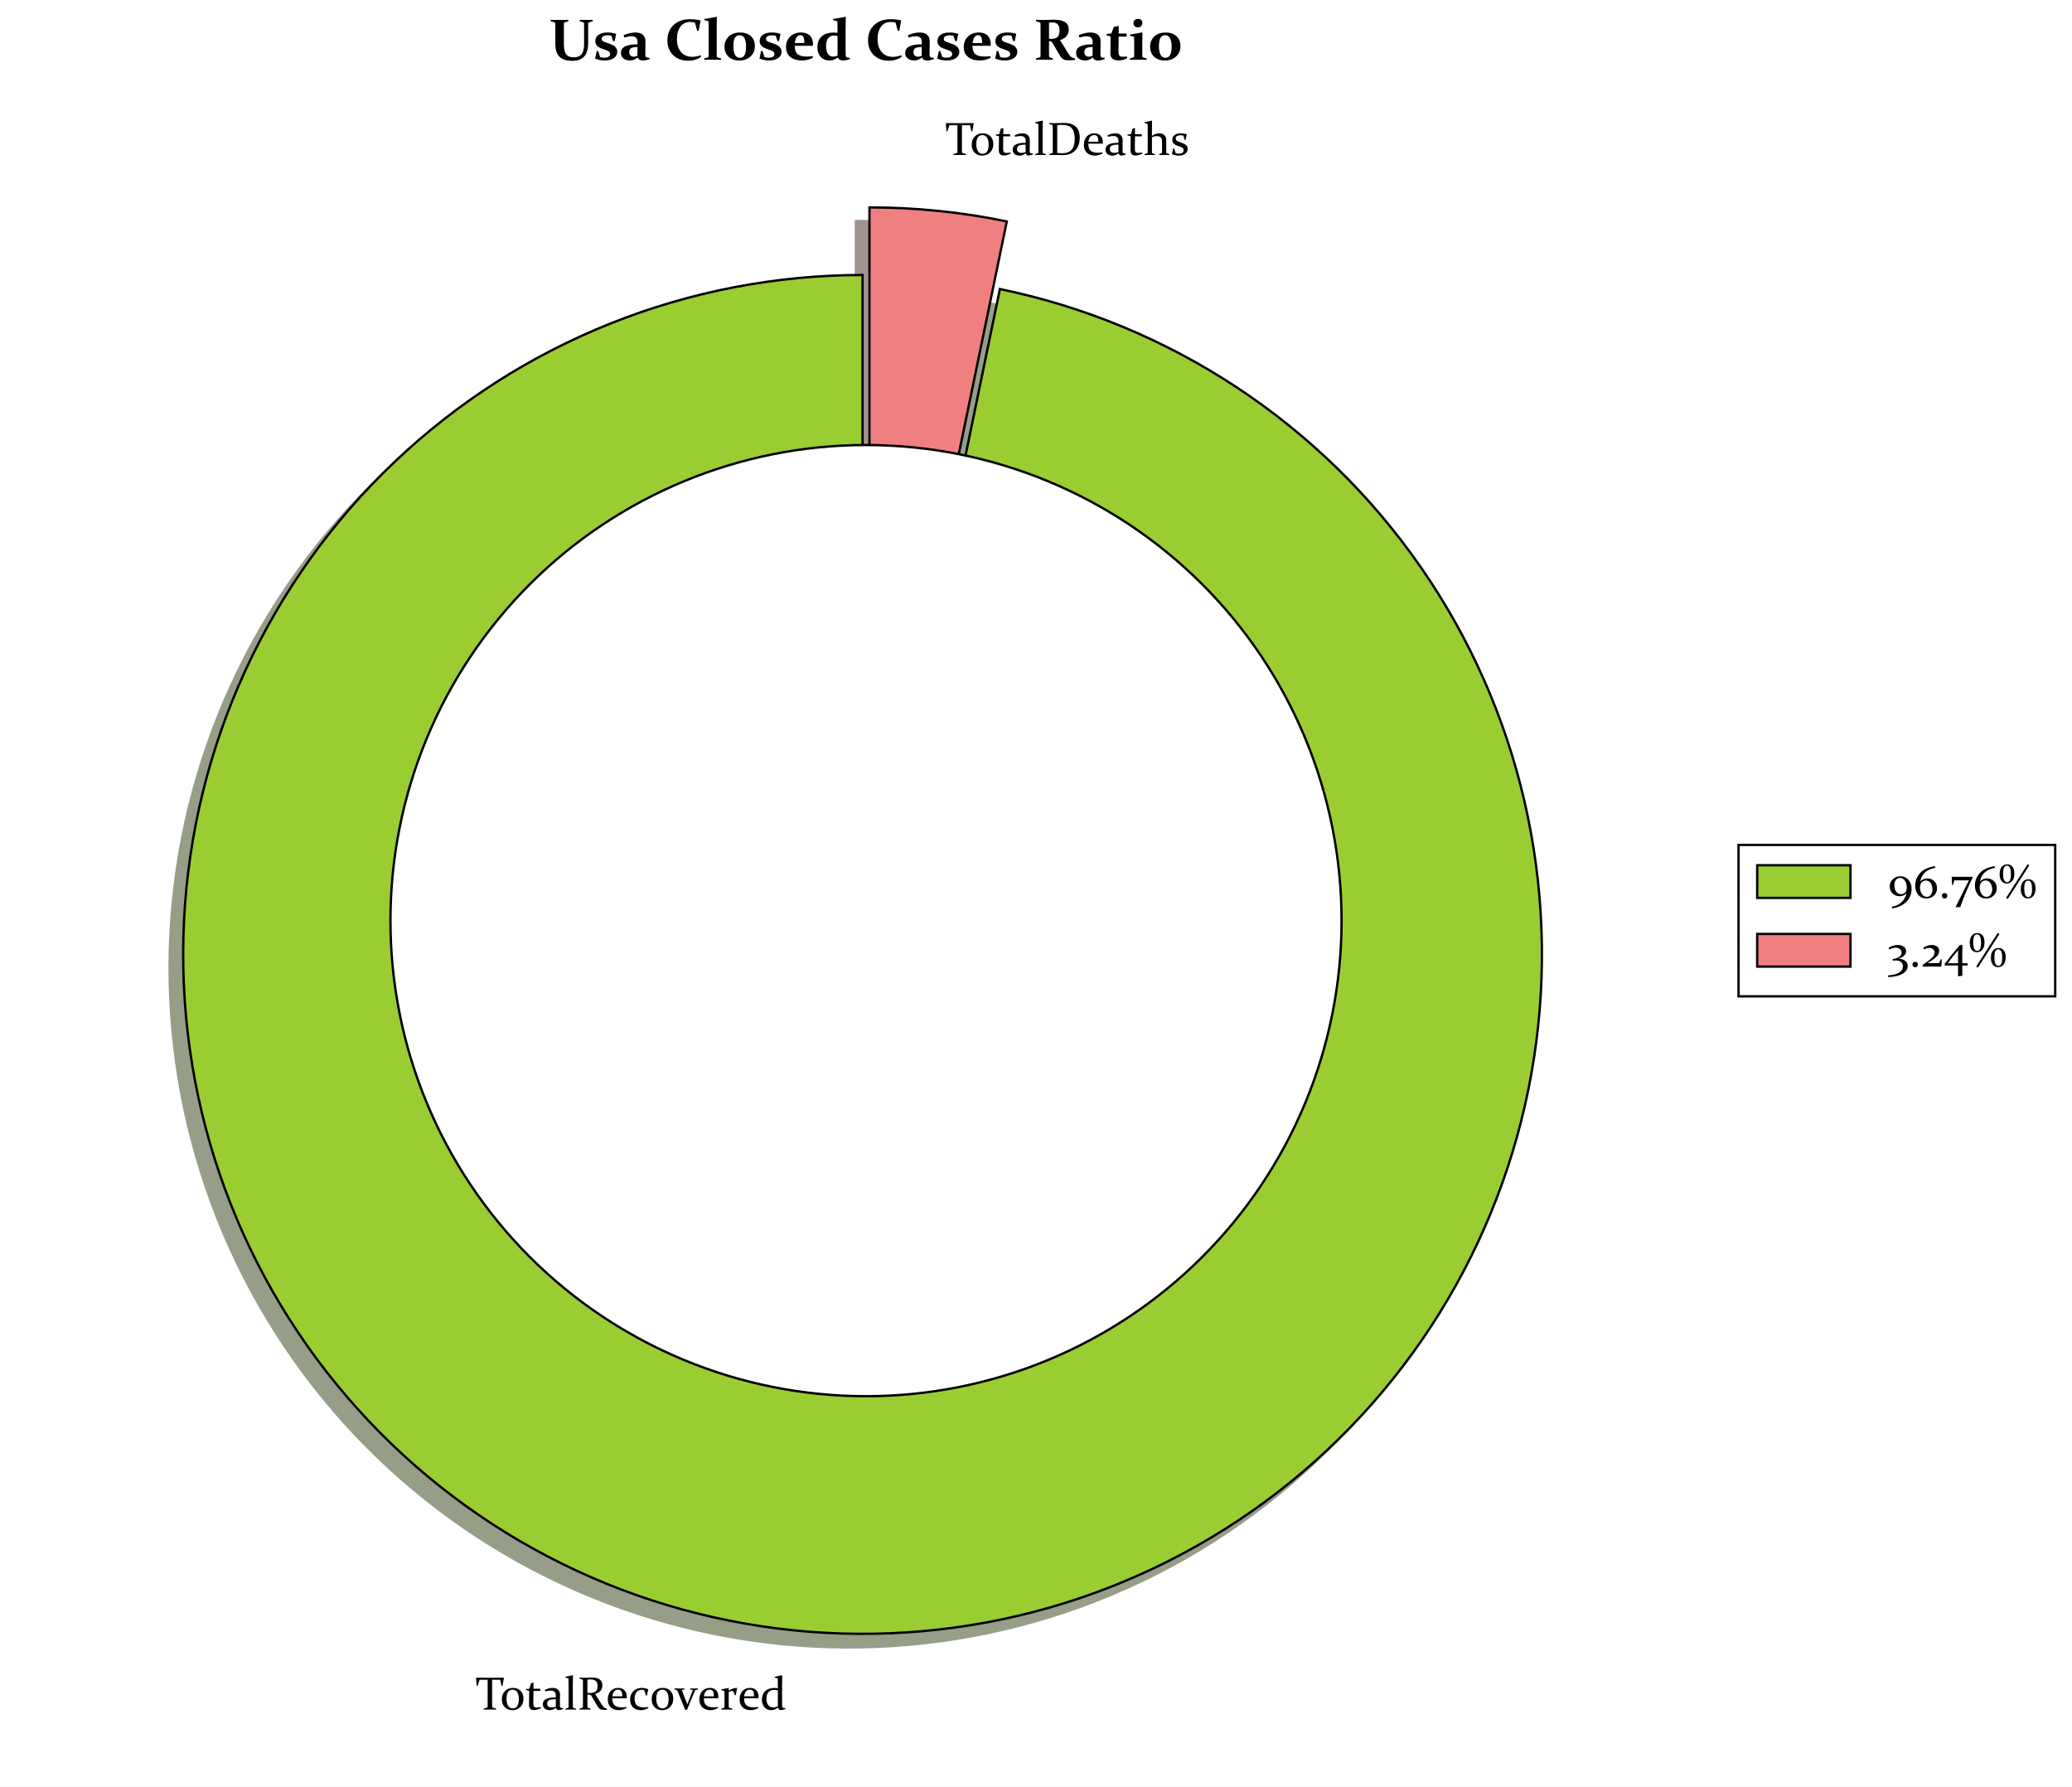
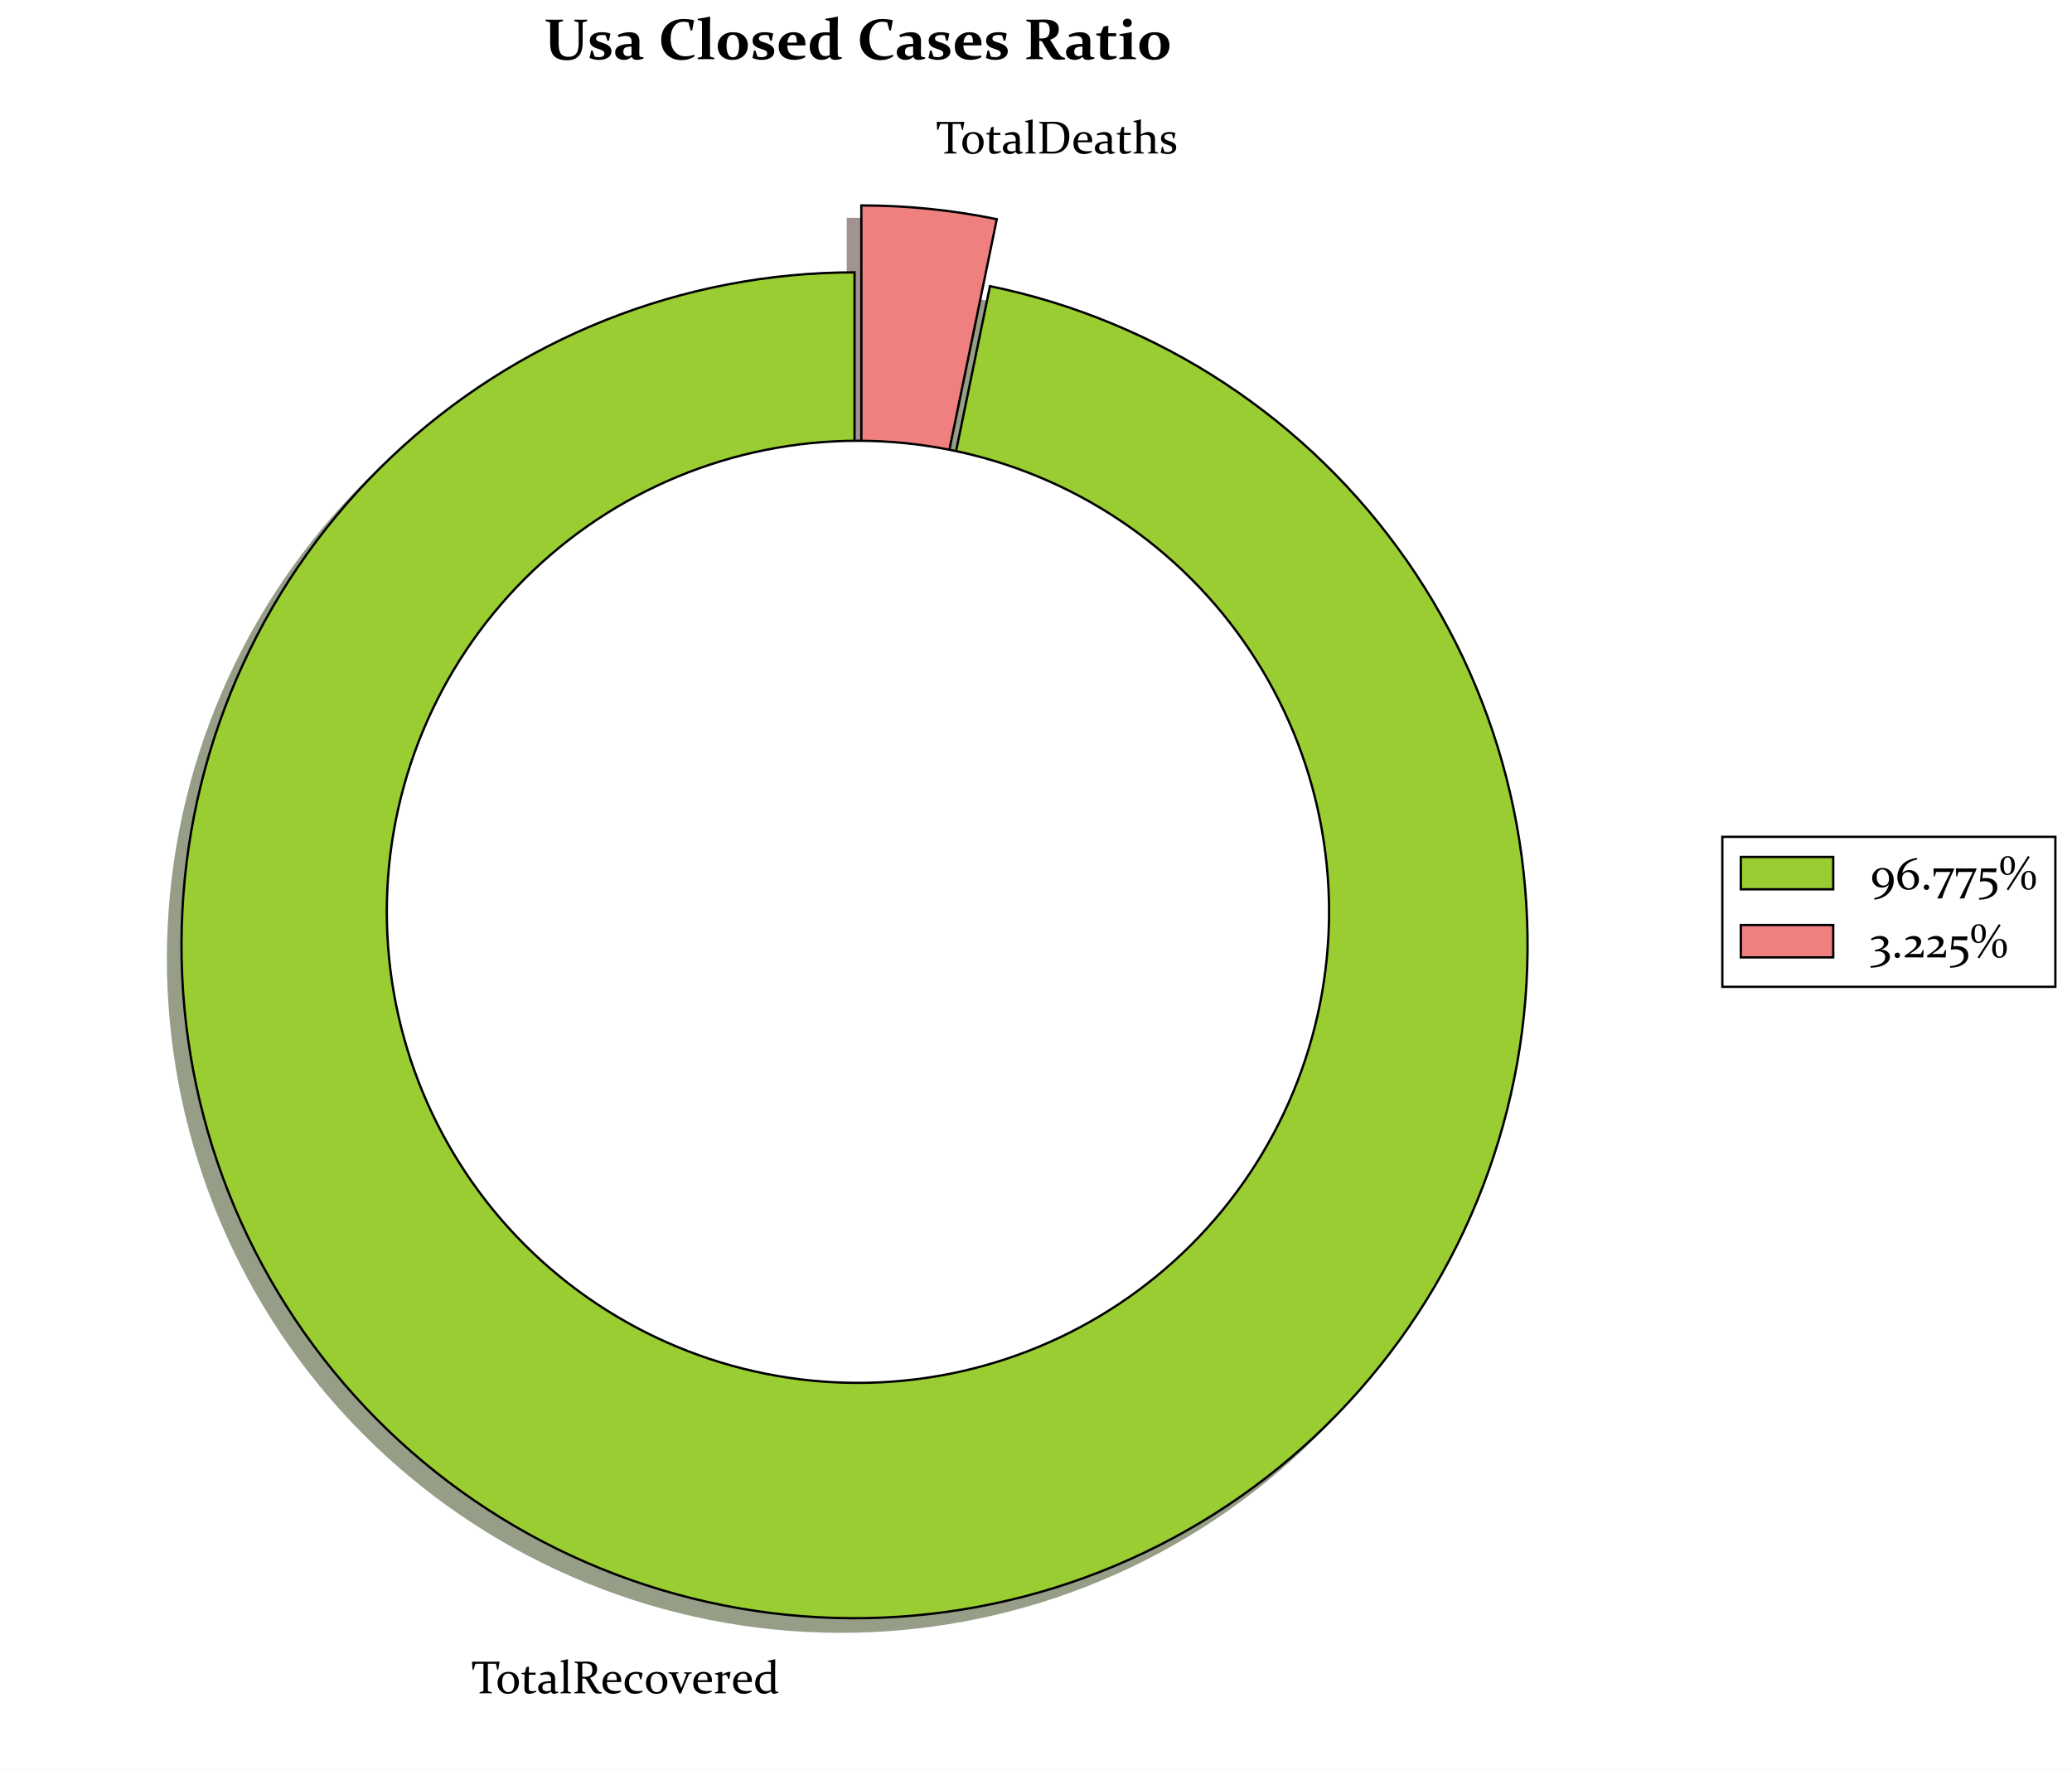
- <svg xmlns="http://www.w3.org/2000/svg" xmlns:xlink="http://www.w3.org/1999/xlink" height="766.08pt" version="1.1" viewBox="0 0 888.47 766.08" width="888.47pt">
+ <svg xmlns="http://www.w3.org/2000/svg" xmlns:xlink="http://www.w3.org/1999/xlink" height="766.08pt" version="1.1" viewBox="0 0 896.829 766.08" width="896.829pt">
  <defs>
    <style type="text/css">*{stroke-linecap:butt;stroke-linejoin:round;}</style>
  </defs>
  <g id="figure_1">
    <g id="patch_1">
-       <path d="M 0 766.08  L 888.47 766.08  L 888.47 0  L 0 0  z " style="fill:#ffffff;" />
+       <path d="M 0 766.08  L 896.829 766.08  L 896.829 0  L 0 0  z " style="fill:#ffffff;" />
    </g>
    <g id="axes_1">
      <g id="patch_2">
-         <path d="M 364.037 123.74  C 327.028 123.74 290.357 130.792 255.988 144.518  C 221.62 158.245 190.18 178.395 163.354 203.89  C 136.527 229.384 114.804 259.759 99.347 293.385  C 83.89 327.011 74.982 363.276 73.1 400.236  C 71.217 437.197 76.395 474.179 88.355 509.202  C 100.316 544.224 118.841 576.648 142.938 604.736  C 167.035 632.825 196.266 656.065 229.062 673.212  C 261.858 690.359 297.623 701.101 334.44 704.861  C 371.257 708.621 408.455 705.331 444.04 695.167  C 479.625 685.003 512.95 668.151 542.228 645.514  C 571.505 622.877 596.202 594.867 614.995 562.985  C 633.788 531.104 646.335 495.931 651.963 459.353  C 657.591 422.775 656.197 385.458 647.857 349.402  C 639.516 313.345 624.381 279.207 603.262 248.816  C 582.143 218.425 555.426 192.335 524.541 171.944  C 493.657 151.554 459.168 137.235 422.924 129.754  L 364.037 415.054  L 364.037 123.74  z " style="fill:#2e3e0f;opacity:0.5;stroke:#2e3e0f;stroke-linejoin:miter;" />
+         <path d="M 364.043 123.74  C 327.029 123.74 290.352 130.795 255.979 144.525  C 221.606 158.256 190.163 178.412 163.336 203.914  C 136.509 229.415 114.786 259.798 99.333 293.431  C 83.879 327.065 74.977 363.338 73.103 400.304  C 71.229 437.271 76.417 474.258 88.389 509.282  C 100.362 544.306 118.9 576.73 143.011 604.814  C 167.121 632.898 196.365 656.131 229.173 673.268  C 261.981 690.404 297.757 701.132 334.581 704.875  C 371.405 708.619 408.607 705.31 444.193 695.126  C 479.778 684.942 513.099 668.069 542.368 645.412  C 571.636 622.754 596.321 594.724 615.096 562.826  C 633.872 530.928 646.397 495.741 652 459.154  C 657.603 422.567 656.183 385.244 647.814 349.189  C 639.445 313.134 624.281 279.001 603.134 248.623  C 581.988 218.244 555.244 192.173 524.337 171.806  C 493.43 151.439 458.923 137.148 422.666 129.7  L 364.043 415.055  L 364.043 123.74  z " style="fill:#2e3e0f;opacity:0.5;stroke:#2e3e0f;stroke-linejoin:miter;" />
      </g>
      <g id="patch_3">
-         <path d="M 425.883 100.773  C 416.203 98.775 406.427 97.271 396.593 96.266  C 386.759 95.262 376.881 94.759 366.996 94.759  L 366.996 386.073  L 425.883 100.773  z " style="fill:#482626;opacity:0.5;stroke:#482626;stroke-linejoin:miter;" />
+         <path d="M 425.613 100.718  C 415.974 98.738 406.241 97.247 396.452 96.252  C 386.663 95.257 376.829 94.758 366.99 94.758  L 366.99 386.073  L 425.613 100.718  z " style="fill:#482626;opacity:0.5;stroke:#482626;stroke-linejoin:miter;" />
      </g>
      <g id="patch_4">
-         <path d="M 369.863 117.913  C 332.855 117.913 296.183 124.966 261.815 138.692  C 227.446 152.418 196.006 172.569 169.18 198.064  C 142.354 223.558 120.63 253.933 105.173 287.559  C 89.717 321.184 80.808 357.45 78.926 394.41  C 77.043 431.37 82.221 468.353 94.182 503.375  C 106.142 538.398 124.668 570.822 148.765 598.91  C 172.862 626.998 202.092 650.239 234.888 667.386  C 267.684 684.533 303.449 695.274 340.266 699.034  C 377.083 702.794 414.281 699.504 449.867 689.341  C 485.452 679.177 518.777 662.325 548.054 639.688  C 577.331 617.051 602.029 589.04 620.822 557.159  C 639.615 525.277 652.161 490.105 657.789 453.527  C 663.417 416.949 662.023 379.632 653.683 343.575  C 645.342 307.519 630.207 273.38 609.088 242.989  C 587.97 212.598 561.252 186.508 530.367 166.118  C 499.483 145.728 464.994 131.408 428.75 123.927  L 369.863 409.228  L 369.863 117.913  z " style="fill:#9acd32;stroke:#000000;stroke-linejoin:miter;" />
+         <path d="M 369.87 117.914  C 332.856 117.914 296.179 124.968 261.806 138.699  C 227.433 152.429 195.989 172.586 169.162 198.087  C 142.335 223.589 120.612 253.971 105.159 287.605  C 89.706 321.239 80.803 357.512 78.929 394.478  C 77.055 431.445 82.243 468.432 94.216 503.456  C 106.188 538.48 124.727 570.904 148.837 598.988  C 172.948 627.072 202.191 650.305 234.999 667.441  C 267.807 684.578 303.583 695.305 340.407 699.049  C 377.231 702.792 414.434 699.483 450.019 689.3  C 485.604 679.116 518.925 662.243 548.194 639.585  C 577.463 616.928 602.147 588.898 620.922 557  C 639.698 525.101 652.223 489.915 657.827 453.328  C 663.43 416.74 662.009 379.418 653.64 343.363  C 645.271 307.307 630.107 273.175 608.96 242.796  C 587.814 212.418 561.07 186.346 530.163 165.98  C 499.256 145.613 464.749 131.322 428.493 123.874  L 369.87 409.228  L 369.87 117.914  z " style="fill:#9acd32;stroke:#000000;stroke-linejoin:miter;" />
      </g>
      <g id="patch_5">
-         <path d="M 431.71 94.947  C 422.029 92.948 412.253 91.444 402.419 90.44  C 392.586 89.436 382.707 88.933 372.823 88.933  L 372.823 380.247  L 431.71 94.947  z " style="fill:#f08080;stroke:#000000;stroke-linejoin:miter;" />
+         <path d="M 431.439 94.892  C 421.8 92.911 412.068 91.421 402.278 90.426  C 392.489 89.431 382.656 88.932 372.816 88.932  L 372.816 380.246  L 431.439 94.892  z " style="fill:#f08080;stroke:#000000;stroke-linejoin:miter;" />
      </g>
      <g id="patch_6">
-         <path clip-path="url(#p6fb76fe117)" d="M 371.343 598.657  C 425.423 598.657 477.295 577.171 515.536 538.93  C 553.776 500.69 575.263 448.817 575.263 394.737  C 575.263 340.657 553.776 288.785 515.536 250.544  C 477.295 212.304 425.423 190.817 371.343 190.817  C 317.263 190.817 265.39 212.304 227.15 250.544  C 188.909 288.785 167.423 340.657 167.423 394.737  C 167.423 448.817 188.909 500.69 227.15 538.93  C 265.39 577.171 317.263 598.657 371.343 598.657  z " style="fill:#ffffff;stroke:#000000;stroke-linejoin:miter;" />
+         <path clip-path="url(#p886d638911)" d="M 371.343 598.657  C 425.423 598.657 477.295 577.171 515.536 538.93  C 553.776 500.69 575.263 448.817 575.263 394.737  C 575.263 340.657 553.776 288.785 515.536 250.544  C 477.295 212.304 425.423 190.817 371.343 190.817  C 317.263 190.817 265.39 212.304 227.15 250.544  C 188.909 288.785 167.423 340.657 167.423 394.737  C 167.423 448.817 188.909 500.69 227.15 538.93  C 265.39 577.171 317.263 598.657 371.343 598.657  z " style="fill:#ffffff;stroke:#000000;stroke-linejoin:miter;" />
      </g>
      <g id="matplotlib.axis_1" />
      <g id="matplotlib.axis_2" />
      <g id="text_1">
-         <g transform="translate(203.9253 732.9995)scale(0.2 -0.2)">
+         <g transform="translate(204.0795 733.0152)scale(0.2 -0.2)">
          <defs>
            <path d="M 30.766 0  Q 24.75 0 17.484 -0.141  L 17.281 1.953  L 24.516 4.109  Q 25.734 4.438 25.781 5.609  Q 25.875 9.328 25.875 15.094  L 25.875 63.812  L 8.641 63.812  L 4.297 50.828  L 2.344 50.484  L 1.078 67.969  L 1.422 68.359  Q 13.422 68.172 24.422 68.172  L 37.453 68.172  Q 48.391 68.172 60.547 68.359  L 60.844 67.969  L 57.766 50.828  L 55.812 50.484  L 52.688 63.812  L 35.453 63.812  L 35.453 15.094  Q 35.453 9.328 35.547 5.609  Q 35.594 4.438 36.812 4.109  L 44.047 1.953  L 44.141 -0.141  Q 36.578 0 30.766 0  z " id="Constantia-84" />
            <path d="M 13.719 23.047  Q 13.719 13.922 17.141 8.172  Q 20.562 2.438 27.297 2.438  Q 33.594 2.438 36.891 7.484  Q 40.188 12.547 40.188 22.469  Q 40.188 31.781 36.719 37.156  Q 33.25 42.531 26.656 42.531  Q 20.406 42.531 17.062 37.688  Q 13.719 32.859 13.719 23.047  z M 50.141 23.484  Q 50.141 12.359 43.422 5.484  Q 36.719 -1.375 26.375 -1.375  Q 16.266 -1.375 10.031 5.094  Q 3.812 11.578 3.812 22.016  Q 3.812 32.766 10.328 39.578  Q 16.844 46.391 27.594 46.391  Q 37.75 46.391 43.938 40.109  Q 50.141 33.844 50.141 23.484  z " id="Constantia-111" />
            <path d="M 17.484 39.938  Q 17.188 23.438 17.188 13.328  Q 17.188 8.25 18.703 6.312  Q 20.219 4.391 24.469 4.391  Q 27.828 4.391 33.25 5.281  L 33.547 3.078  Q 25.094 -1.172 18.453 -1.172  Q 13.141 -1.172 10.547 1.688  Q 7.953 4.547 7.953 10.297  Q 7.953 19.781 8.297 40.234  L 1.562 41.891  L 1.266 43.891  L 8.797 44.531  L 12.156 56.344  Q 14.891 57.078 17.141 57.766  L 17.625 57.422  Q 17.484 51.516 17.484 46.391  L 17.484 44.578  L 32.172 44.578  L 32.172 39.938  z " id="Constantia-116" />
            <path d="M 30.125 22.125  Q 19.438 22.125 15.531 20.016  Q 11.625 17.922 11.625 12.938  Q 11.625 8.297 14.203 6.359  Q 16.797 4.438 21.234 4.438  Q 26.266 4.438 30.031 6.156  z M 6.453 42.234  Q 15.969 46.391 23.297 46.391  Q 30.766 46.391 34.938 42.484  Q 39.109 38.578 39.062 31.203  L 38.812 10.891  Q 38.766 8.406 38.938 6.891  Q 39.109 5.375 39.812 4.562  Q 40.531 3.766 41.938 3.438  Q 43.359 3.125 45.75 3.078  L 46 1.172  Q 43.891 0.344 40.859 -0.484  Q 37.844 -1.312 36.766 -1.312  Q 32.031 -1.312 30.281 3.562  Q 23.438 -1.375 17.391 -1.375  Q 10.594 -1.375 6.469 1.969  Q 2.344 5.328 2.344 11.422  Q 2.344 18.953 9.047 22.516  Q 15.766 26.078 30.125 26.078  L 30.172 29.891  Q 30.219 35.359 27.391 37.984  Q 24.562 40.625 18.703 40.625  Q 14.266 40.625 7.562 38.969  z " id="Constantia-97" />
            <path d="M 2.734 68.5  L 2.484 70.125  Q 11.141 71.781 18.406 73.578  L 18.844 73.188  Q 18.562 65.234 18.562 51.078  L 18.562 19.281  Q 18.562 10.547 18.656 5.219  Q 18.797 3.812 20.016 3.469  L 25.344 1.859  L 25.484 -0.141  Q 18.891 0 14.109 0  Q 9.328 0 2.781 -0.141  L 2.594 1.859  L 8.109 3.469  Q 9.328 3.859 9.422 5.031  Q 9.516 10.547 9.516 17.328  L 9.516 37.406  Q 9.516 55.562 9.328 66.547  z " id="Constantia-108" />
            <path d="M 21.781 14.984  Q 21.781 12.062 21.797 9.719  Q 21.828 7.375 21.875 5.469  Q 21.922 3.953 23.141 3.562  L 28.562 1.953  L 28.719 -0.141  Q 22.906 0 17.094 0  Q 11.188 0 4.984 -0.141  L 4.781 1.953  L 10.797 3.766  Q 12.016 4.109 12.109 5.281  Q 12.156 7.234 12.172 9.641  Q 12.203 12.062 12.203 14.984  L 12.203 54.594  Q 12.203 57.078 12.172 59.078  Q 12.156 61.078 12.109 62.703  Q 12.062 63.969 10.938 64.359  L 4.891 66.266  L 4.781 68.359  Q 11.078 68.172 17.047 68.172  Q 18.219 68.172 20.016 68.234  Q 21.828 68.312 24.422 68.406  Q 27.047 68.5 28.797 68.547  Q 30.562 68.609 31.594 68.609  Q 42.719 68.609 48.281 64.406  Q 53.859 60.203 53.859 52.156  Q 53.859 44.875 50.047 40.359  Q 46.234 35.844 38.422 33.406  Q 41.5 28.719 44.094 24.344  Q 46.688 19.969 48.906 16.328  Q 51.125 12.703 52.969 9.906  Q 54.828 7.125 56.453 5.516  Q 57.281 4.688 58.109 4.078  Q 58.938 3.469 59.844 3.078  Q 60.75 2.688 61.75 2.391  Q 62.75 2.094 63.969 1.812  L 64.109 -0.344  Q 60.594 -0.781 58.203 -0.781  Q 56.203 -0.781 54.688 -0.688  Q 53.172 -0.594 52 -0.297  Q 50.828 0 49.875 0.453  Q 48.922 0.922 48 1.656  Q 46 3.172 44.062 6.031  Q 42.141 8.891 40.062 12.5  Q 37.984 16.109 35.734 20.188  Q 33.5 24.266 31 28.172  Q 30.281 29.344 29.766 30.031  Q 29.25 30.719 28.641 31.109  Q 28.031 31.5 27.219 31.641  Q 26.422 31.781 25.141 31.844  L 21.781 31.938  z M 21.781 35.594  Q 24.75 35.453 27.297 35.453  Q 35.75 35.453 39.672 39.031  Q 43.609 42.625 43.609 50.297  Q 43.609 57.719 39.844 61.125  Q 36.078 64.547 28.078 64.547  Q 26.703 64.547 25.141 64.453  Q 23.578 64.359 21.781 64.156  z " id="Constantia-82" />
            <path d="M 44.047 3.469  Q 39.891 0.875 35.5 -0.25  Q 31.109 -1.375 27.344 -1.375  Q 16.609 -1.375 10.203 4.75  Q 3.812 10.891 3.812 21.781  Q 3.812 32.625 9.938 39.5  Q 16.062 46.391 26.312 46.391  Q 34.906 46.391 39.688 41.234  Q 44.484 36.078 44.484 27  Q 44.484 25.641 44.344 24.219  L 13.375 24.219  Q 13.375 13.719 18.312 9.203  Q 23.25 4.688 33.734 4.688  Q 38.422 4.688 43.75 5.562  z M 34.766 28.266  L 34.766 29.734  Q 34.766 36.672 32.547 39.641  Q 30.328 42.625 25.922 42.625  Q 20.125 42.625 17.047 38.422  Q 13.969 34.234 13.578 28.266  z " id="Constantia-101" />
            <path d="M 42.969 3.469  Q 39.938 1.422 35.469 0.016  Q 31 -1.375 26.609 -1.375  Q 16.062 -1.375 9.906 4.797  Q 3.766 10.984 3.766 21.297  Q 3.766 32.469 10.734 39.422  Q 17.719 46.391 28.812 46.391  Q 35.984 46.391 42.719 43.453  Q 41.109 36.922 39.844 30.078  L 37.938 29.781  L 33.984 41.5  Q 31.734 42.281 28.906 42.281  Q 21.625 42.281 17.516 37.203  Q 13.422 32.125 13.422 23.781  Q 13.422 13.969 18.062 9.281  Q 22.703 4.594 32.766 4.594  Q 37.406 4.594 42.672 5.516  z " id="Constantia-99" />
            <path d="M -1.516 45.266  Q 4.641 45.125 9.422 45.125  Q 13.812 45.125 19.969 45.266  L 20.172 43.266  L 14.5 41.703  Q 18.5 30.328 23.781 17.531  Q 25.141 14.156 26.219 11.078  Q 27.297 14.156 28.719 17.484  Q 33.156 28.422 38.031 41.703  L 32.469 43.266  L 32.281 45.266  Q 36.234 45.125 40.531 45.125  Q 44.922 45.125 49.031 45.266  L 49.219 43.266  L 44.344 41.844  Q 43.219 41.453 42.438 39.938  Q 38.578 31 33.469 18.672  Q 28.375 6.344 25.781 -0.344  L 21.625 -0.781  Q 18.953 6.297 13.891 18.594  Q 8.844 30.906 5.219 39.703  Q 4.438 41.406 3.078 41.891  L -1.422 43.266  z " id="Constantia-118" />
            <path d="M 2.828 42.969  Q 10.984 44.531 18.312 46.391  L 18.797 46.047  L 18.797 40.328  Q 27.828 46.391 36.531 46.391  L 36.766 46.094  Q 35.359 38.812 33.984 31  L 32.031 30.672  Q 30.672 34.812 29.391 37.328  Q 28.125 39.844 25.391 39.844  Q 22.75 39.844 18.797 37.406  L 18.797 16.266  Q 18.797 8.641 18.891 5.375  Q 18.953 4.047 20.125 3.719  L 26.609 1.859  L 26.766 -0.141  Q 19.141 0 14.359 0  Q 9.578 0 3.031 -0.141  L 2.828 1.859  L 8.5 3.516  Q 9.672 3.906 9.719 5.031  Q 9.766 7.125 9.766 11.031  L 9.766 27.688  Q 9.766 35.641 9.578 39.547  L 3.078 41.312  z " id="Constantia-114" />
            <path d="M 37.938 41.016  Q 34.672 42.047 30.609 42.047  Q 22.219 42.047 17.812 37.281  Q 13.422 32.516 13.422 22.859  Q 13.422 14.5 17.328 9.5  Q 21.234 4.5 28.375 4.5  Q 32.953 4.5 37.938 7.031  z M 30.906 70.125  Q 39.594 71.781 46.828 73.578  L 47.266 73.188  Q 46.969 62.75 46.969 50.734  L 46.969 24.172  Q 46.969 17.438 47.016 10.844  Q 47.016 8.344 47.188 6.828  Q 47.359 5.328 48.047 4.516  Q 48.734 3.719 50.078 3.422  Q 51.422 3.125 53.859 3.078  L 54.109 1.172  Q 51.953 0.344 48.953 -0.484  Q 45.953 -1.312 44.875 -1.312  Q 39.938 -1.312 38.234 4.25  Q 30.672 -1.375 23.531 -1.375  Q 14.5 -1.375 9.109 5.047  Q 3.719 11.469 3.719 20.844  Q 3.719 32.953 10.891 39.594  Q 18.062 46.234 30.953 46.234  Q 34.078 46.234 37.938 45.562  Q 37.938 56.344 37.75 66.547  L 31.156 68.5  z " id="Constantia-100" />
          </defs>
          <use xlink:href="#Constantia-84" />
          <use x="52.578" xlink:href="#Constantia-111" />
          <use x="106.631" xlink:href="#Constantia-116" />
          <use x="141.934" xlink:href="#Constantia-97" />
          <use x="189.932" xlink:href="#Constantia-108" />
          <use x="218.008" xlink:href="#Constantia-82" />
          <use x="279.643" xlink:href="#Constantia-101" />
          <use x="327.543" xlink:href="#Constantia-99" />
          <use x="373.686" xlink:href="#Constantia-111" />
          <use x="427.738" xlink:href="#Constantia-118" />
          <use x="476.029" xlink:href="#Constantia-101" />
          <use x="523.93" xlink:href="#Constantia-114" />
          <use x="562.26" xlink:href="#Constantia-101" />
          <use x="610.16" xlink:href="#Constantia-100" />
        </g>
      </g>
      <g id="text_2">
-         <g transform="translate(405.3789 66.4438)scale(0.2 -0.2)">
+         <g transform="translate(405.2247 66.42808)scale(0.2 -0.2)">
          <defs>
            <path d="M 17.094 0  Q 11.188 0 4.984 -0.141  L 4.781 1.953  L 10.797 3.766  Q 12.062 4.156 12.109 5.281  Q 12.156 7.234 12.172 9.641  Q 12.203 12.062 12.203 14.984  L 12.203 54.594  Q 12.203 57.078 12.172 59.078  Q 12.156 61.078 12.109 62.703  Q 12.062 63.969 10.938 64.359  L 4.891 66.266  L 4.781 68.359  Q 11.078 68.172 17.047 68.172  Q 21.922 68.172 26.453 68.406  Q 31 68.656 35.797 68.656  Q 52.875 68.656 61.469 60.859  Q 70.062 53.078 70.062 37.75  Q 70.062 19.672 60.516 9.688  Q 50.984 -0.297 33.734 -0.297  Q 29 -0.297 25.281 -0.141  Q 21.578 0 17.094 0  z M 21.781 4.344  Q 24.656 3.953 27.406 3.828  Q 30.172 3.719 32.953 3.719  Q 45.844 3.719 52.578 11.297  Q 59.328 18.891 59.328 34.578  Q 59.328 49.812 52.922 57.156  Q 46.531 64.5 32.672 64.5  Q 30.469 64.5 27.797 64.406  Q 25.141 64.312 21.781 64.062  z " id="Constantia-68" />
            <path d="M 2.484 70.125  Q 10.453 71.688 18.406 73.578  L 18.844 73.188  Q 18.609 68.609 18.578 60.109  Q 18.562 51.609 18.562 40.922  Q 27.047 46.391 34.375 46.391  Q 41.156 46.391 45.156 42.594  Q 49.172 38.812 49.172 31.5  L 49.172 14.266  Q 49.172 8.641 49.266 5.219  Q 49.312 3.953 50.484 3.516  L 55.953 1.859  L 56.062 -0.141  Q 49.609 0 44.828 0  Q 40.047 0 34.188 -0.141  L 33.984 1.859  L 38.812 3.266  Q 39.984 3.656 40.094 4.781  Q 40.141 5.469 40.141 7.859  L 40.141 29.156  Q 40.141 35.156 37.25 37.766  Q 34.375 40.375 28.766 40.375  Q 23.922 40.375 18.562 38.031  L 18.562 16.109  Q 18.562 10.062 18.656 5.031  Q 18.703 3.656 19.875 3.328  L 24.953 1.859  L 25.047 -0.141  Q 18.891 0 14.109 0  Q 9.328 0 2.781 -0.141  L 2.594 1.859  L 8.109 3.469  Q 9.375 3.859 9.422 5.031  Q 9.516 9.719 9.516 17  L 9.516 37.406  Q 9.516 47.359 9.484 55.031  Q 9.469 62.703 9.328 66.547  L 2.734 68.5  z " id="Constantia-104" />
            <path d="M 27.875 41.453  Q 25.047 42.234 21.734 42.234  Q 17.141 42.234 14.328 40.453  Q 11.531 38.672 11.531 35.594  Q 11.531 32.625 13.359 30.906  Q 15.188 29.203 20.172 27.547  L 24.172 26.172  Q 30.906 23.875 34.047 20.922  Q 37.203 17.969 37.203 13.188  Q 37.203 6.391 31.922 2.5  Q 26.656 -1.375 18.609 -1.375  Q 11.188 -1.375 3.422 1.656  Q 5.078 8.016 6.109 14.062  L 8.016 14.359  L 11.531 3.859  Q 14.312 2.781 18.609 2.781  Q 23.141 2.781 25.844 4.641  Q 28.562 6.5 28.562 9.859  Q 28.562 12.984 26.734 14.797  Q 24.906 16.609 20.906 17.922  L 15.828 19.625  Q 9.234 21.828 6.719 24.922  Q 4.203 28.031 4.203 32.625  Q 4.203 39.016 9.062 42.703  Q 13.922 46.391 21.875 46.391  Q 29.297 46.391 35.359 44.234  Q 33.984 38.672 32.859 32.469  L 31 32.125  z " id="Constantia-115" />
          </defs>
          <use xlink:href="#Constantia-84" />
          <use x="52.578" xlink:href="#Constantia-111" />
          <use x="106.631" xlink:href="#Constantia-116" />
          <use x="141.934" xlink:href="#Constantia-97" />
          <use x="189.932" xlink:href="#Constantia-108" />
          <use x="218.008" xlink:href="#Constantia-68" />
          <use x="293.105" xlink:href="#Constantia-101" />
          <use x="341.006" xlink:href="#Constantia-97" />
          <use x="389.004" xlink:href="#Constantia-116" />
          <use x="424.307" xlink:href="#Constantia-104" />
          <use x="482.266" xlink:href="#Constantia-115" />
        </g>
      </g>
      <g id="text_3">
        <g transform="translate(235.5322 25.59453)scale(0.25 -0.25)">
          <defs>
            <path d="M 2.438 68.359  Q 9.234 68.172 17.484 68.172  Q 25.984 68.172 32.516 68.359  L 32.766 65.875  L 26.422 64.062  Q 25.25 63.766 25.141 62.594  Q 25.094 60.844 25.062 58.812  Q 25.047 56.781 25.047 54.438  L 25.047 27.547  Q 25.047 14.203 29.047 9.094  Q 33.062 4 42.047 4  Q 50.875 4 55.297 9.391  Q 59.719 14.797 59.719 26.906  L 59.719 54.438  Q 59.719 56.781 59.672 58.812  Q 59.625 60.844 59.578 62.594  Q 59.516 63.719 58.297 64.062  L 52.25 65.766  L 52.094 68.359  Q 58.594 68.172 63.328 68.172  Q 67.719 68.172 74.359 68.359  L 74.609 65.875  L 67.969 63.969  Q 66.797 63.625 66.75 62.359  Q 66.703 60.688 66.672 58.688  Q 66.656 56.688 66.656 54.25  L 66.656 29.438  Q 66.656 12.641 59.734 5.344  Q 52.828 -1.953 39.656 -1.953  Q 24.656 -1.953 17.531 5  Q 10.406 11.969 10.406 27.297  L 10.406 54.25  Q 10.406 56.688 10.375 58.688  Q 10.359 60.688 10.297 62.359  Q 10.25 63.625 9.125 63.969  L 2.594 65.875  z " id="Constantia-Bold-85" />
            <path d="M 31.938 41.109  Q 28.859 41.844 25.297 41.844  Q 20.844 41.844 18.031 40.281  Q 15.234 38.719 15.234 35.844  Q 15.234 33.641 16.453 32.438  Q 17.672 31.25 20.656 30.219  L 28.469 27.484  Q 35.453 25.094 38.672 21.703  Q 41.891 18.312 41.891 13.766  Q 41.891 6.594 35.859 2.609  Q 29.828 -1.375 20.016 -1.375  Q 11.812 -1.375 3.906 2  Q 5.562 8.547 6.641 14.703  L 9.125 15.094  L 12.641 4.438  Q 15.625 3.422 20.125 3.422  Q 24.359 3.422 27 5.031  Q 29.641 6.641 29.641 9.516  Q 29.641 11.922 28.047 13.547  Q 26.469 15.188 21.734 16.797  L 15.766 18.844  Q 10.062 20.844 7.172 24.047  Q 4.297 27.25 4.297 31.891  Q 4.297 39.016 9.906 42.812  Q 15.531 46.625 25.391 46.625  Q 33.5 46.625 40.047 44.234  Q 38.578 37.844 37.547 32.125  L 34.859 31.734  z " id="Constantia-Bold-115" />
            <path d="M 31 21.734  Q 23.344 21.734 20.062 19.781  Q 16.797 17.828 16.797 13.094  Q 16.797 8.797 19.109 6.953  Q 21.438 5.125 24.609 5.125  Q 28.219 5.125 30.906 6.984  z M 7.125 41.891  Q 17.531 46.625 27.156 46.625  Q 35.938 46.625 40.297 42.688  Q 44.672 38.766 44.625 31.391  L 44.391 11.078  Q 44.281 8.594 44.469 7.078  Q 44.672 5.562 45.375 4.75  Q 46.094 3.953 47.484 3.609  Q 48.875 3.266 51.516 3.219  L 51.812 0.984  Q 44.969 -1.375 40.047 -1.375  Q 33.406 -1.375 31.297 3.859  Q 25.094 -1.375 18.172 -1.375  Q 11.375 -1.375 6.984 2.016  Q 2.594 5.422 2.594 11.578  Q 2.594 19.234 9.688 22.797  Q 16.797 26.375 31 26.375  L 31.062 30.031  Q 31.109 35.25 28.547 37.719  Q 25.984 40.188 20.562 40.188  Q 15.531 40.188 8.5 37.984  z " id="Constantia-Bold-97" />
            <path id="Constantia-Bold-32" />
            <path d="M 58.5 49.906  L 55.812 49.469  L 52.094 63.484  Q 48.25 64.703 43.75 64.703  Q 32.953 64.703 27.047 56.609  Q 21.141 48.531 21.141 35.453  Q 21.141 21.484 28.094 13.188  Q 35.062 4.891 47.406 4.891  Q 54.297 4.891 61.922 7.672  L 62.547 4.891  Q 52.781 -1.766 40.484 -1.766  Q 24.516 -1.766 14.672 7.859  Q 4.828 17.484 4.828 33.203  Q 4.828 49.953 15.625 59.719  Q 26.422 69.484 43.797 69.484  Q 52.391 69.484 61.375 67.484  L 61.672 67  z " id="Constantia-Bold-67" />
            <path d="M 1.859 69.828  Q 14.062 71.625 23.141 73.578  L 23.688 73.188  Q 23.391 66.453 23.391 58.844  L 23.391 13.672  Q 23.391 7.859 23.484 5.562  Q 23.578 4.25 24.703 3.906  L 30.812 2.203  L 30.953 -0.141  Q 23.734 0 16.609 0  Q 9.328 0 2.25 -0.141  L 2 2.203  L 8.203 3.906  Q 9.328 4.203 9.422 5.375  Q 9.516 7.281 9.516 11.766  L 9.516 54.109  Q 9.516 60.5 9.328 65.875  L 2.156 67.828  z " id="Constantia-Bold-108" />
            <path d="M 19.047 23.188  Q 19.047 14.312 21.703 8.766  Q 24.359 3.219 30.219 3.219  Q 35.688 3.219 38.25 8.094  Q 40.828 12.984 40.828 22.609  Q 40.828 31.641 38.109 36.844  Q 35.406 42.047 29.641 42.047  Q 24.266 42.047 21.656 37.359  Q 19.047 32.672 19.047 23.188  z M 55.953 23.578  Q 55.953 12.453 48.531 5.531  Q 41.109 -1.375 29.203 -1.375  Q 17.625 -1.375 10.734 5.141  Q 3.859 11.672 3.859 22.219  Q 3.859 32.906 11.078 39.766  Q 18.312 46.625 30.609 46.625  Q 42.281 46.625 49.109 40.297  Q 55.953 33.984 55.953 23.578  z " id="Constantia-Bold-111" />
            <path d="M 49.906 3.219  Q 40.875 -1.375 30.859 -1.375  Q 18.953 -1.375 11.406 4.516  Q 3.859 10.406 3.859 21.875  Q 3.859 32.812 11.109 39.719  Q 18.359 46.625 29.594 46.625  Q 39.406 46.625 44.75 41.328  Q 50.094 36.031 50.094 26.703  Q 50.094 25.297 49.953 23.781  L 18.75 23.781  Q 18.75 13.969 23.562 9.672  Q 28.375 5.375 39.359 5.375  Q 44.672 5.375 49.516 6.297  z M 35.25 28.516  L 35.25 29.688  Q 35.25 36.328 33.562 39.203  Q 31.891 42.094 28.422 42.094  Q 24.266 42.094 21.797 38.109  Q 19.344 34.125 18.953 28.516  z " id="Constantia-Bold-101" />
            <path d="M 38.422 40.578  Q 35.797 41.5 32.516 41.5  Q 25.828 41.5 22.312 36.891  Q 18.797 32.281 18.797 23  Q 18.797 14.938 21.922 10.109  Q 25.047 5.281 30.719 5.281  Q 34.906 5.281 38.422 7.078  z M 30.719 69.828  Q 42.625 71.625 52 73.578  L 52.594 73.188  Q 52.25 62.75 52.25 50.734  L 52.25 24.172  Q 52.25 17.781 52.297 10.984  Q 52.297 8.5 52.484 6.984  Q 52.688 5.469 53.344 4.656  Q 54 3.859 55.359 3.562  Q 56.734 3.266 59.375 3.219  L 59.672 1.078  Q 52.547 -1.375 47.516 -1.375  Q 40.969 -1.375 38.922 3.953  Q 32.516 -1.375 24.75 -1.375  Q 15.094 -1.375 9.469 5  Q 3.859 11.375 3.859 20.953  Q 3.859 33.156 11.109 39.812  Q 18.359 46.484 31.391 46.484  Q 34.625 46.484 38.422 45.953  Q 38.422 56.25 38.234 65.875  L 31.062 67.828  z " id="Constantia-Bold-100" />
            <path d="M 26.703 15.328  Q 26.703 12.406 26.734 10.078  Q 26.766 7.766 26.812 5.859  Q 26.859 4.297 27.938 3.953  L 33.016 2.297  L 33.156 -0.141  Q 27.734 0 19.734 0  Q 11.188 0 4.5 -0.141  L 4.25 2.297  L 10.797 4.109  Q 12.016 4.438 12.109 5.609  Q 12.156 7.562 12.172 9.984  Q 12.203 12.406 12.203 15.328  L 12.203 54.25  Q 12.203 56.688 12.172 58.688  Q 12.156 60.688 12.109 62.359  Q 12.062 63.625 10.938 63.969  L 4.391 65.875  L 4.25 68.359  Q 11.078 68.172 18.266 68.172  Q 19.781 68.172 22.016 68.234  Q 24.266 68.312 27.484 68.406  Q 30.422 68.5 32.391 68.547  Q 34.375 68.609 35.5 68.609  Q 48.047 68.609 54.312 64.406  Q 60.594 60.203 60.594 52.156  Q 60.594 44.875 56.766 40.406  Q 52.938 35.938 45.516 33.547  Q 49.609 27.484 51.828 23.719  Q 54.047 19.969 56.297 16.328  Q 58.547 12.703 60.375 9.906  Q 62.203 7.125 63.812 5.516  Q 64.703 4.781 65.5 4.25  Q 66.312 3.719 67.188 3.328  Q 68.062 2.938 69.062 2.656  Q 70.062 2.391 71.297 2.156  L 71.484 -0.344  Q 66.703 -1.031 60.547 -1.031  Q 55.672 -1.031 53.719 -0.391  Q 51.766 0.25 50.25 1.422  Q 48 3.172 46.109 6  Q 44.234 8.844 42.141 12.406  Q 40.047 15.969 37.812 19.969  Q 35.594 23.969 33.156 27.875  Q 32.422 29 31.953 29.734  Q 31.5 30.469 31.031 30.828  Q 30.562 31.203 30.047 31.375  Q 29.547 31.547 28.766 31.594  L 26.703 31.641  z M 26.703 35.891  Q 29.297 35.75 31.391 35.75  Q 38.328 35.75 41.547 39.234  Q 44.781 42.719 44.781 50.141  Q 44.781 57.328 41.672 60.625  Q 38.578 63.922 32.031 63.922  Q 30.906 63.922 29.609 63.812  Q 28.328 63.719 26.703 63.531  z " id="Constantia-Bold-82" />
            <path d="M 22.125 39.547  Q 21.828 24.312 21.828 13.719  Q 21.828 8.797 23.344 6.906  Q 24.859 5.031 29.156 5.031  Q 32.469 5.031 36.375 5.422  L 36.766 2.484  Q 29 -1.312 22.266 -1.312  Q 15.438 -1.312 11.688 1.531  Q 7.953 4.391 7.953 10.156  Q 7.953 20.312 8.25 39.797  L 1.656 41.5  L 1.219 44.141  L 9.375 44.875  L 14.016 56.344  Q 18.172 57.078 21.578 57.766  L 22.266 57.422  Q 22.125 51.516 22.125 44.875  L 35.797 44.875  L 35.797 39.547  z " id="Constantia-Bold-116" />
            <path d="M 23.781 62.984  Q 23.781 59.625 21.609 57.516  Q 19.438 55.422 15.922 55.422  Q 12.703 55.422 10.625 57.391  Q 8.547 59.375 8.547 62.547  Q 8.547 66.016 10.734 68.016  Q 12.938 70.016 16.453 70.016  Q 19.672 70.016 21.719 68.188  Q 23.781 66.359 23.781 62.984  z M 2.297 43.062  Q 14.312 44.875 23.391 46.828  L 23.922 46.438  Q 23.641 39.703 23.641 32.078  L 23.641 13.672  Q 23.641 7.859 23.734 5.562  Q 23.828 4.25 24.953 3.906  L 31.062 2.203  L 31.203 -0.141  Q 23.969 0 16.844 0  Q 9.578 0 2.484 -0.141  L 2.25 2.203  L 8.453 3.906  Q 9.578 4.203 9.672 5.375  Q 9.766 7.281 9.766 11.766  L 9.766 27.484  Q 9.766 33.891 9.578 39.266  L 2.594 41.062  z " id="Constantia-Bold-105" />
          </defs>
          <use xlink:href="#Constantia-Bold-85" />
          <use x="74.66" xlink:href="#Constantia-Bold-115" />
          <use x="120.314" xlink:href="#Constantia-Bold-97" />
          <use x="173.879" xlink:href="#Constantia-Bold-32" />
          <use x="197.805" xlink:href="#Constantia-Bold-67" />
          <use x="263.771" xlink:href="#Constantia-Bold-108" />
          <use x="296.682" xlink:href="#Constantia-Bold-111" />
          <use x="356.545" xlink:href="#Constantia-Bold-115" />
          <use x="402.199" xlink:href="#Constantia-Bold-101" />
          <use x="455.959" xlink:href="#Constantia-Bold-100" />
          <use x="517.971" xlink:href="#Constantia-Bold-32" />
          <use x="541.896" xlink:href="#Constantia-Bold-67" />
          <use x="607.863" xlink:href="#Constantia-Bold-97" />
          <use x="661.428" xlink:href="#Constantia-Bold-115" />
          <use x="707.082" xlink:href="#Constantia-Bold-101" />
          <use x="760.842" xlink:href="#Constantia-Bold-115" />
          <use x="806.496" xlink:href="#Constantia-Bold-32" />
          <use x="830.422" xlink:href="#Constantia-Bold-82" />
          <use x="900.93" xlink:href="#Constantia-Bold-97" />
          <use x="954.494" xlink:href="#Constantia-Bold-116" />
          <use x="993.459" xlink:href="#Constantia-Bold-105" />
          <use x="1026.613" xlink:href="#Constantia-Bold-111" />
        </g>
      </g>
      <g id="legend_1">
        <g id="patch_7">
-           <path d="M 745.485 427.2  L 881.27 427.2  L 881.27 362.275  L 745.485 362.275  z " style="fill:#ffffff;stroke:#000000;stroke-linejoin:miter;" />
+           <path d="M 745.485 427.2  L 889.629 427.2  L 889.629 362.275  L 745.485 362.275  z " style="fill:#ffffff;stroke:#000000;stroke-linejoin:miter;" />
        </g>
        <g id="patch_8">
          <path d="M 753.485 384.99  L 793.485 384.99  L 793.485 370.99  L 753.485 370.99  z " style="fill:#9acd32;stroke:#000000;stroke-linejoin:miter;" />
        </g>
        <g id="text_4">
          <g transform="translate(809.4855 384.9904)scale(0.2 -0.2)">
            <defs>
              <path d="M 8.641 -19  Q 20.906 -16.797 28.984 -9.672  Q 37.062 -2.547 40.375 10.109  L 40.281 10.156  Q 34.578 3.656 25.438 3.656  Q 16.312 3.656 10.234 9.484  Q 4.156 15.328 4.156 24.312  Q 4.156 33.688 10.797 40.031  Q 17.438 46.391 27.047 46.391  Q 37.547 46.391 44.266 38.75  Q 50.984 31.109 50.984 19.188  Q 50.984 2.828 39.578 -8.594  Q 28.172 -20.016 9.328 -22.469  z M 14.062 27.25  Q 14.062 18.562 18.016 13.281  Q 21.969 8.016 28.125 8.016  Q 34.234 8.016 37.453 11.938  Q 40.672 15.875 40.672 22.906  Q 40.672 31.453 36.422 37.156  Q 32.172 42.875 26.219 42.875  Q 20.953 42.875 17.5 38.641  Q 14.062 34.422 14.062 27.25  z " id="Constantia-57" />
              <path d="M 47.125 64.547  Q 32.031 61.531 24.516 53.938  Q 17 46.344 14.797 35.25  L 14.891 35.203  Q 20.797 41.656 30.219 41.656  Q 38.969 41.656 44.938 35.797  Q 50.922 29.938 50.922 20.906  Q 50.922 11.328 44.375 5.031  Q 37.844 -1.266 28.125 -1.266  Q 17.391 -1.266 10.75 6.5  Q 4.109 14.266 4.109 26.516  Q 4.109 41.547 14.453 53.125  Q 24.812 64.703 46.438 68.016  z M 41.109 18.062  Q 41.109 26.609 37.156 31.953  Q 33.203 37.312 27.047 37.312  Q 21.438 37.312 17.922 33.328  Q 14.406 29.344 14.406 22.516  Q 14.406 14.156 18.5 8.203  Q 22.609 2.25 28.953 2.25  Q 34.469 2.25 37.781 6.812  Q 41.109 11.375 41.109 18.062  z " id="Constantia-54" />
              <path d="M 13.094 10.25  Q 15.625 10.25 17.25 8.656  Q 18.891 7.078 18.891 4.5  Q 18.891 1.906 17.25 0.266  Q 15.625 -1.375 13.094 -1.375  Q 10.406 -1.375 8.781 0.266  Q 7.172 1.906 7.172 4.5  Q 7.172 7.078 8.781 8.656  Q 10.406 10.25 13.094 10.25  z " id="Constantia-46" />
              <path d="M 10.938 -19.672  L 39.5 37.547  L 8.297 37.547  L 5.469 27.875  L 3.516 27.547  L 2.688 44.922  L 3.031 45.312  Q 8.797 45.219 14.266 45.172  Q 19.734 45.125 25 45.125  L 27.734 45.125  Q 33.016 45.125 37.844 45.172  Q 42.672 45.219 47.172 45.312  L 47.359 43.219  Q 44.828 37.984 42.266 32.469  Q 39.703 26.953 37.234 21.312  Q 34.766 15.672 32.422 10.125  Q 30.078 4.594 28.031 -0.656  Q 25.984 -5.906 24.25 -10.688  Q 22.516 -15.484 21.234 -19.531  L 11.188 -20.016  z " id="Constantia-55" />
+               <path d="M 6.453 16.797  L 9.281 45.312  Q 15.375 45.125 23.875 45.125  Q 33.688 45.125 42.281 45.312  L 42.578 44.922  L 41.359 36.859  L 13.188 37.547  L 11.812 23.781  Q 15.969 24.469 19.625 24.469  Q 30.812 24.469 37.469 19.047  Q 44.141 13.625 44.141 4.156  Q 44.141 -7.953 32.984 -15.156  Q 21.828 -22.359 4.891 -22.469  L 4.391 -18.844  Q 17.719 -18.359 26.094 -12.797  Q 34.469 -7.234 34.469 2.203  Q 34.469 9.469 29.562 13.469  Q 24.656 17.484 15.766 17.484  Q 11.328 17.484 6.734 16.453  z " id="Constantia-53" />
              <path d="M 10.422 51.922  Q 10.422 43.031 12.562 38.312  Q 14.719 33.609 18.969 33.609  Q 22.922 33.609 25.016 37.656  Q 27.125 41.719 27.125 51.344  Q 27.125 60.422 24.922 64.766  Q 22.719 69.109 18.578 69.109  Q 14.625 69.109 12.516 65.266  Q 10.422 61.438 10.422 51.922  z M 34.594 52.266  Q 34.594 41.859 30.016 36.312  Q 25.453 30.781 18.375 30.781  Q 11.438 30.781 7.188 35.953  Q 2.953 41.125 2.953 50.891  Q 2.953 61 7.391 66.469  Q 11.828 71.938 19.156 71.938  Q 26.141 71.938 30.359 66.984  Q 34.594 62.031 34.594 52.266  z M 16.781 0  L 62.984 72.125  L 66.641 69.828  L 20.406 -2.297  z M 55.797 19.922  Q 55.797 11.031 57.938 6.312  Q 60.094 1.609 64.344 1.609  Q 68.297 1.609 70.391 5.656  Q 72.5 9.719 72.5 19.344  Q 72.5 28.422 70.297 32.766  Q 68.094 37.109 63.953 37.109  Q 60 37.109 57.891 33.266  Q 55.797 29.438 55.797 19.922  z M 79.969 20.266  Q 79.969 9.859 75.391 4.312  Q 70.828 -1.219 63.75 -1.219  Q 56.812 -1.219 52.562 3.953  Q 48.328 9.125 48.328 18.891  Q 48.328 29 52.766 34.469  Q 57.203 39.938 64.531 39.938  Q 71.516 39.938 75.734 34.984  Q 79.969 30.031 79.969 20.266  z " id="Constantia-37" />
            </defs>
            <use xlink:href="#Constantia-57" />
            <use x="54.639" xlink:href="#Constantia-54" />
            <use x="108.74" xlink:href="#Constantia-46" />
            <use x="134.326" xlink:href="#Constantia-55" />
-             <use x="182.666" xlink:href="#Constantia-54" />
-             <use x="236.768" xlink:href="#Constantia-37" />
+             <use x="182.666" xlink:href="#Constantia-55" />
+             <use x="231.006" xlink:href="#Constantia-53" />
+             <use x="278.564" xlink:href="#Constantia-37" />
          </g>
        </g>
        <g id="patch_9">
          <path d="M 753.485 414.453  L 793.485 414.453  L 793.485 400.453  L 753.485 400.453  z " style="fill:#f08080;stroke:#000000;stroke-linejoin:miter;" />
        </g>
        <g id="text_5">
          <g transform="translate(809.4855 414.4529)scale(0.2 -0.2)">
            <defs>
              <path d="M 10.25 16.219  Q 19 17.141 24.266 20.75  Q 29.547 24.359 29.547 30.125  Q 29.547 34.719 26.094 37.594  Q 22.656 40.484 17.391 40.484  Q 10.5 40.484 3.469 36.812  L 1.469 40.047  Q 11.141 46.391 21.344 46.391  Q 28.906 46.391 34.078 42.75  Q 39.266 39.109 39.266 33.203  Q 39.266 22.359 23.25 17  L 23.25 16.797  Q 32.422 16.453 37.562 12.156  Q 42.719 7.859 42.719 1.609  Q 42.719 -8.5 31.969 -15.141  Q 21.234 -21.781 1.031 -22.469  L 0.484 -18.844  Q 16.547 -17.781 24.531 -12.625  Q 32.516 -7.469 32.516 0.25  Q 32.516 6.297 28.359 9.766  Q 24.219 13.234 16.844 13.234  Q 13.969 13.234 10.594 12.641  z " id="Constantia-51" />
              <path d="M 42.391 15.484  L 44.531 15.875  L 43.562 0.203  L 43.219 -0.141  Q 33.25 0 22.359 0  Q 12.25 0 3.766 -0.141  L 3.422 3.859  Q 8.016 6.844 11.672 9.375  Q 15.328 11.922 18.016 14.109  Q 20.703 16.266 22.75 18.219  Q 24.812 20.172 26.203 22.094  Q 27.594 24.031 28.312 26.031  Q 29.047 28.031 29.047 30.219  Q 29.047 34.719 25.781 37.344  Q 22.516 39.984 17.781 39.984  Q 12.203 39.984 6.547 36.969  L 4.688 40.188  Q 13.812 46.391 23 46.391  Q 29.891 46.391 34.453 43.047  Q 39.016 39.703 39.016 33.734  Q 39.016 30.031 37.344 26.828  Q 35.688 23.641 32.516 20.562  Q 29.344 17.484 24.75 14.328  Q 20.172 11.188 14.266 7.672  L 14.312 7.422  L 38.578 7.422  z " id="Constantia-50" />
-               <path d="M 30.953 35.016  Q 25.438 28.812 19.891 21.781  Q 14.359 14.75 8.984 7.281  L 30.953 7.281  z M 39.984 -5.719  Q 39.984 -12.547 40.234 -19.531  Q 35.547 -20.016 31.344 -20.797  L 30.859 -20.406  Q 30.953 -13.578 30.953 -6.5  L 30.953 2.438  L 18.797 2.438  Q 12.109 2.438 2.547 2.297  L 2.203 5.859  Q 9.906 16.062 18.078 26.234  Q 26.266 36.422 34.578 46.047  L 40.281 46.391  Q 39.984 35.453 39.984 25.984  L 39.984 7.281  L 51.172 7.281  L 51.375 2.297  Q 46 2.438 39.984 2.438  z " id="Constantia-52" />
            </defs>
            <use xlink:href="#Constantia-51" />
            <use x="45.654" xlink:href="#Constantia-46" />
            <use x="71.24" xlink:href="#Constantia-50" />
-             <use x="119.678" xlink:href="#Constantia-52" />
-             <use x="172.754" xlink:href="#Constantia-37" />
+             <use x="119.678" xlink:href="#Constantia-50" />
+             <use x="168.115" xlink:href="#Constantia-53" />
+             <use x="215.674" xlink:href="#Constantia-37" />
          </g>
        </g>
      </g>
    </g>
  </g>
  <defs>
-     <clipPath id="p6fb76fe117">
+     <clipPath id="p886d638911">
      <rect height="728.285" width="728.285" x="7.2" y="30.595" />
    </clipPath>
  </defs>
</svg>
